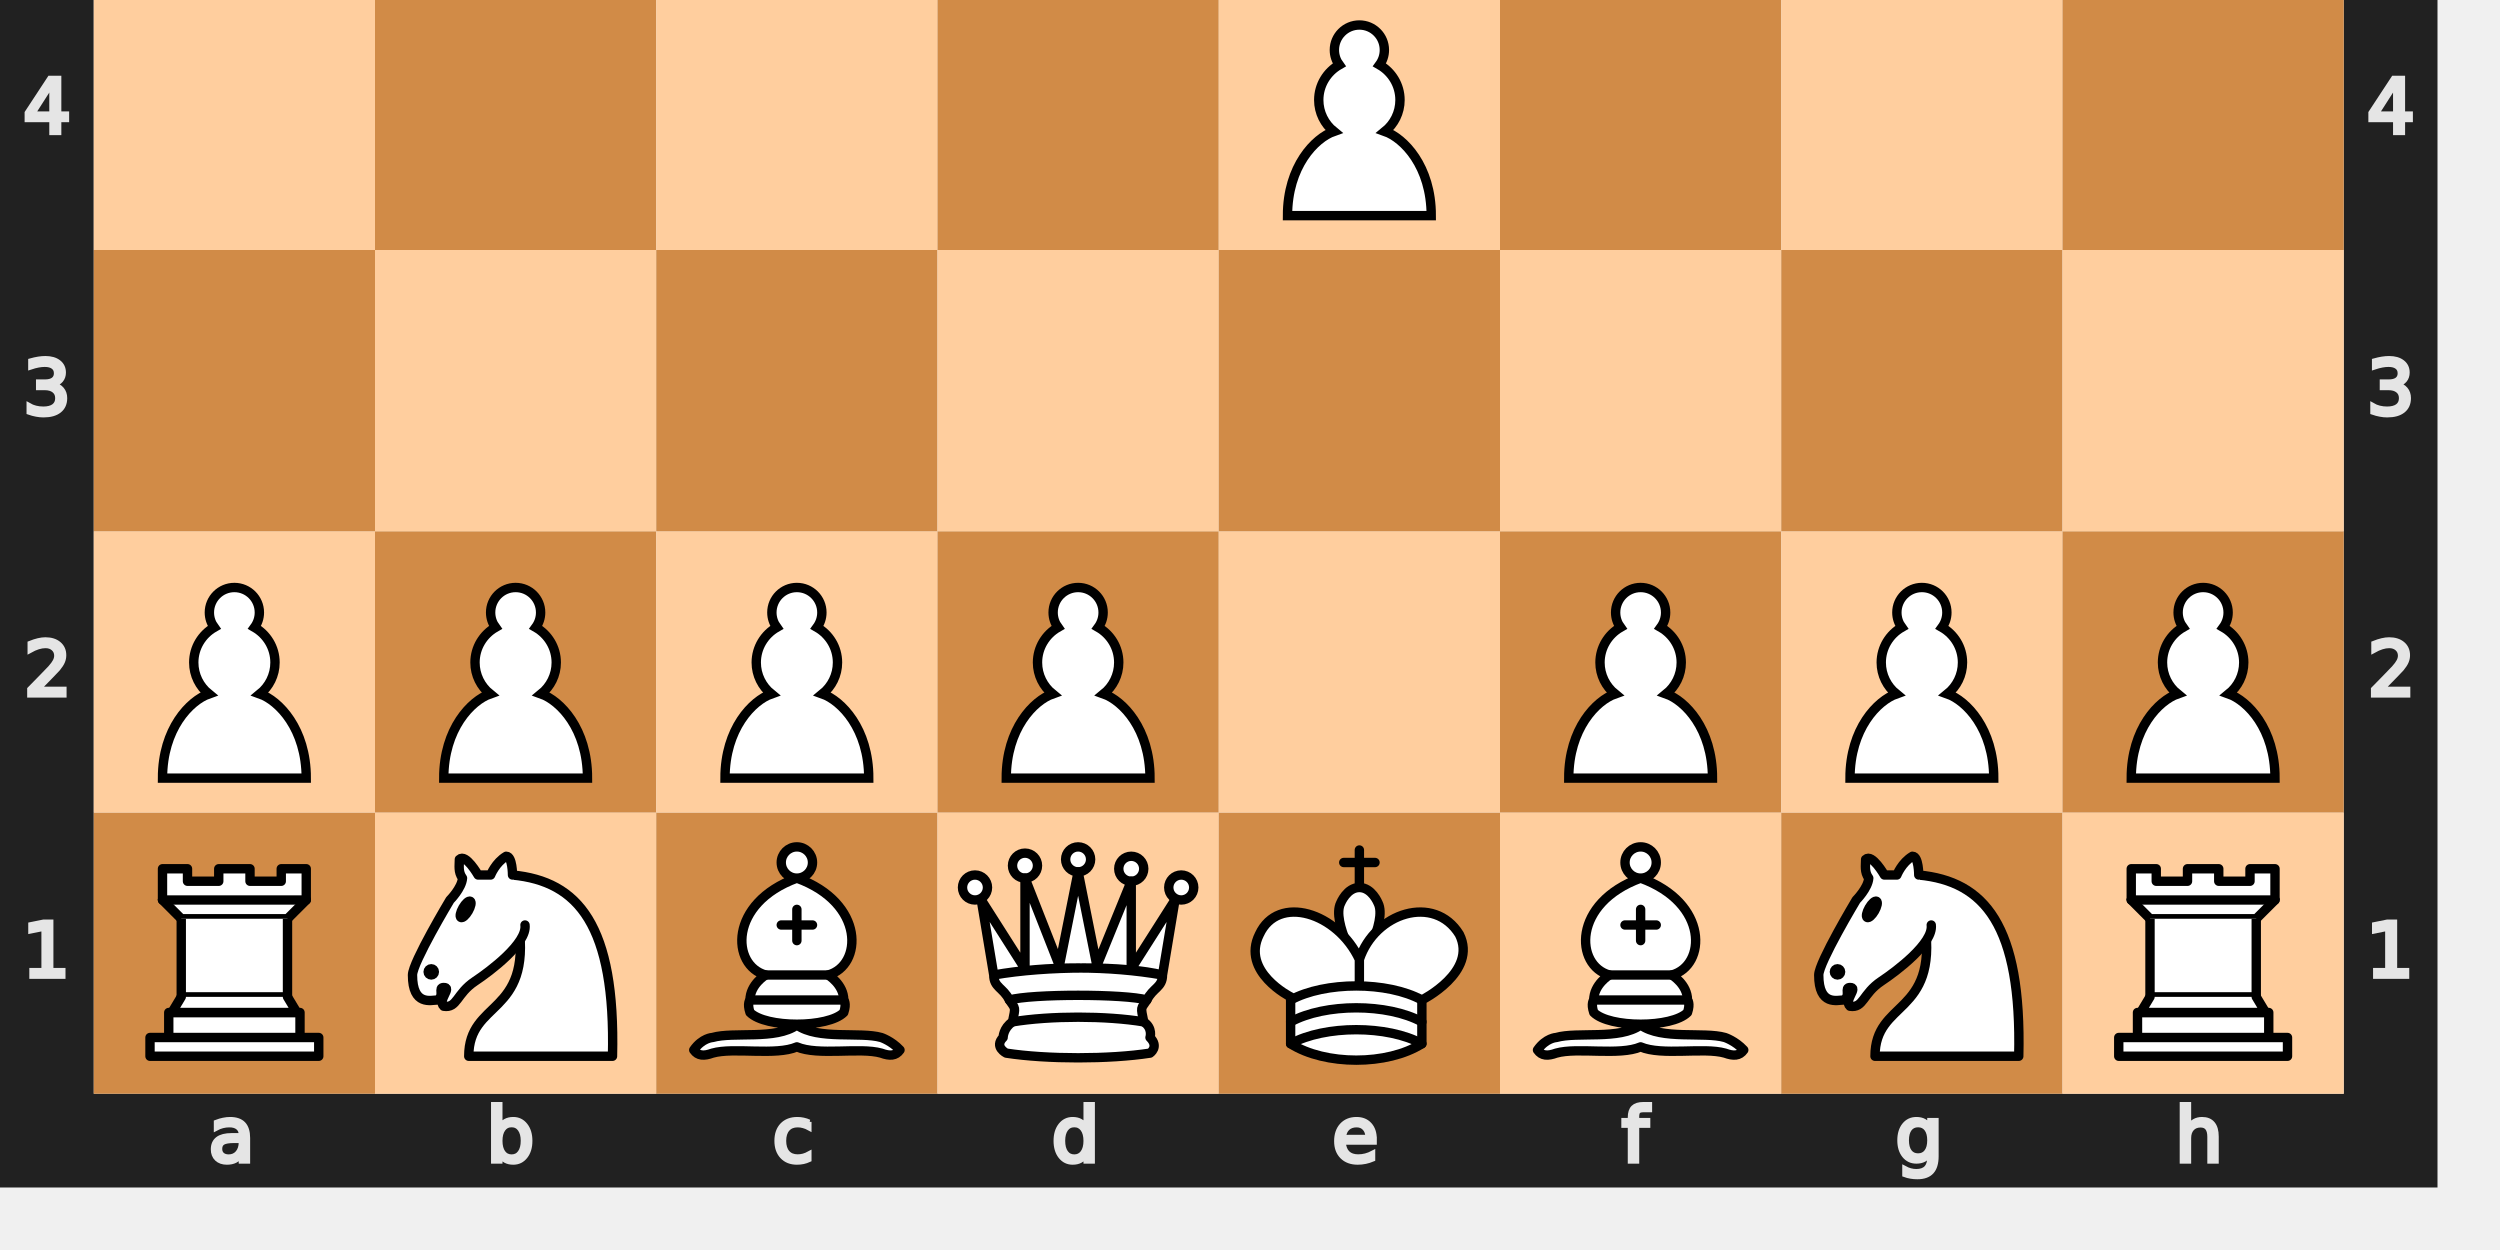
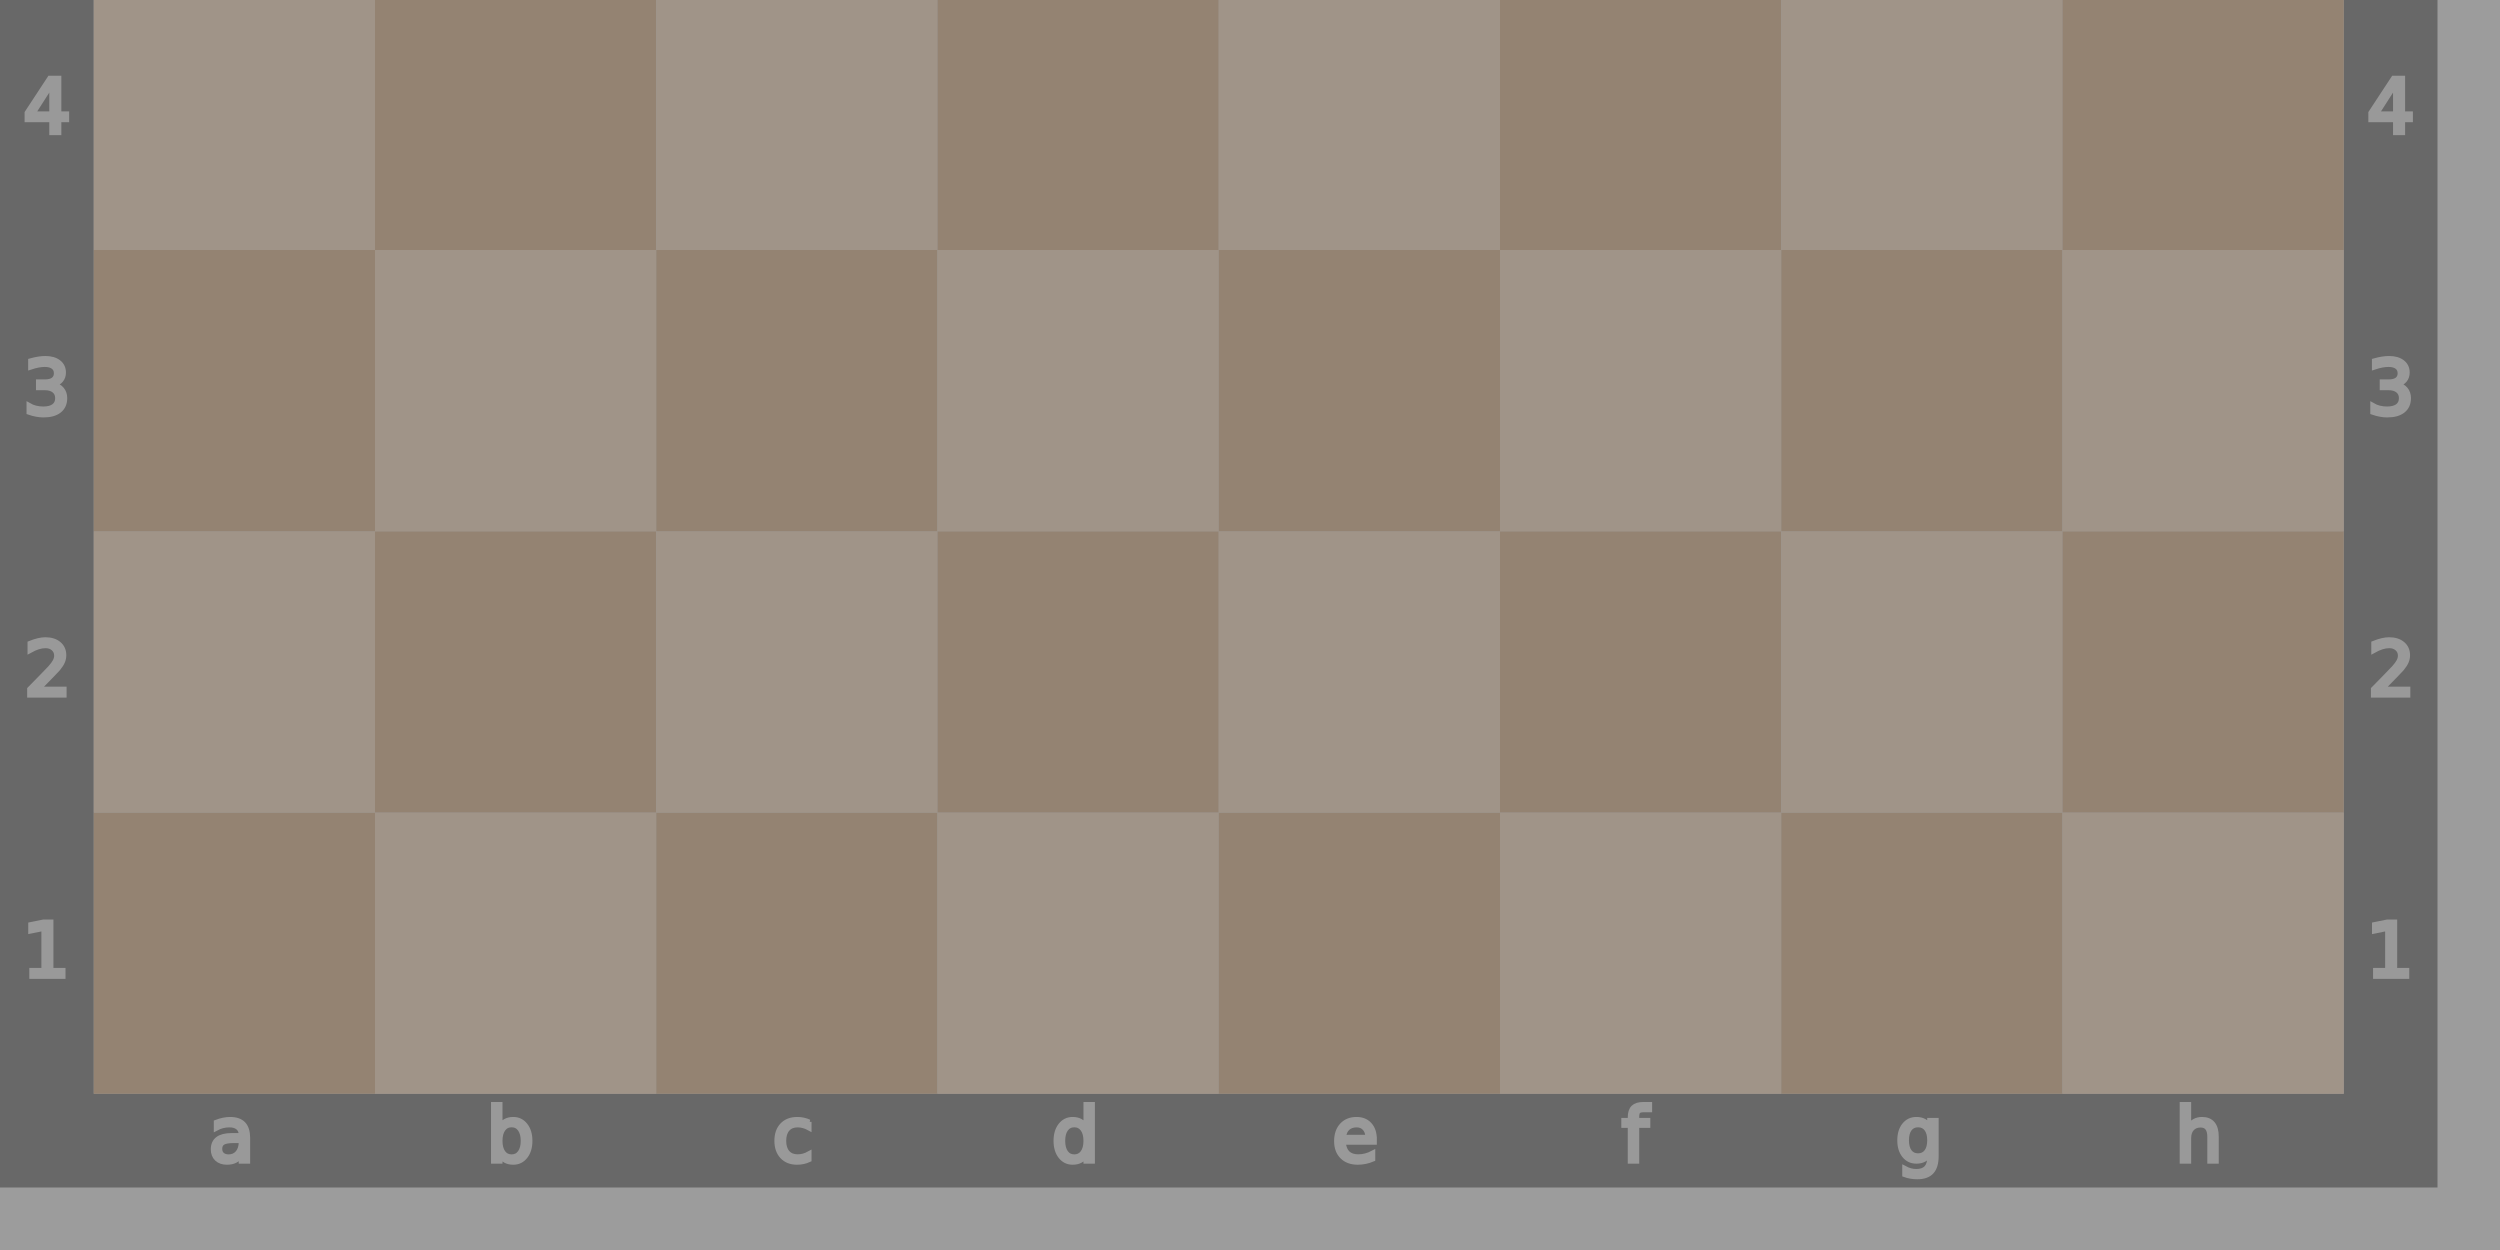
- <svg xmlns="http://www.w3.org/2000/svg" xmlns:xlink="http://www.w3.org/1999/xlink" viewBox="0 200.0 400 200.0" width="400" height="200.0">
-   <defs>
-     <g id="white-pawn" class="white pawn">
-       <path d="M22.5 9c-2.21 0-4 1.79-4 4 0 .89.29 1.71.78 2.38C17.33 16.5 16 18.59 16 21c0 2.03.94 3.84 2.41 5.03-3 1.06-7.41 5.55-7.41 13.47h23c0-7.92-4.41-12.41-7.41-13.47 1.47-1.19 2.41-3 2.41-5.03 0-2.41-1.33-4.5-3.28-5.62.49-.67.78-1.49.78-2.38 0-2.21-1.79-4-4-4z" fill="#fff" stroke="#000" stroke-width="1.5" stroke-linecap="round" />
-     </g>
-     <g id="white-knight" class="white knight" fill="none" fill-rule="evenodd" stroke="#000" stroke-width="1.5" stroke-linecap="round" stroke-linejoin="round">
-       <path d="M 22,10 C 32.5,11 38.5,18 38,39 L 15,39 C 15,30 25,32.5 23,18" style="fill:#ffffff; stroke:#000000;" />
-       <path d="M 24,18 C 24.38,20.91 18.45,25.37 16,27 C 13,29 13.18,31.34 11,31 C 9.958,30.06 12.41,27.96 11,28 C 10,28 11.19,29.23 10,30 C 9,30 5.997,31 6,26 C 6,24 12,14 12,14 C 12,14 13.89,12.1 14,10.5 C 13.27,9.506 13.5,8.5 13.5,7.5 C 14.5,6.5 16.5,10 16.5,10 L 18.5,10 C 18.5,10 19.28,8.008 21,7 C 22,7 22,10 22,10" style="fill:#ffffff; stroke:#000000;" />
-       <path d="M 9.5 25.5 A 0.5 0.5 0 1 1 8.5,25.5 A 0.5 0.5 0 1 1 9.5 25.5 z" style="fill:#000000; stroke:#000000;" />
-       <path d="M 15 15.5 A 0.5 1.5 0 1 1 14,15.5 A 0.5 1.5 0 1 1 15 15.5 z" transform="matrix(0.866,0.5,-0.5,0.866,9.693,-5.173)" style="fill:#000000; stroke:#000000;" />
-     </g>
-     <g id="white-bishop" class="white bishop" fill="none" fill-rule="evenodd" stroke="#000" stroke-width="1.5" stroke-linecap="round" stroke-linejoin="round">
-       <g fill="#fff" stroke-linecap="butt">
-         <path d="M9 36c3.39-.97 10.11.43 13.5-2 3.39 2.43 10.11 1.03 13.5 2 0 0 1.65.54 3 2-.68.97-1.65.99-3 .5-3.39-.97-10.11.46-13.5-1-3.39 1.46-10.11.03-13.5 1-1.354.49-2.323.47-3-.5 1.354-1.94 3-2 3-2zM15 32c2.5 2.5 12.5 2.5 15 0 .5-1.5 0-2 0-2 0-2.5-2.5-4-2.5-4 5.5-1.5 6-11.5-5-15.5-11 4-10.5 14-5 15.5 0 0-2.5 1.5-2.5 4 0 0-.5.5 0 2zM25 8a2.5 2.5 0 1 1-5 0 2.5 2.5 0 1 1 5 0z" />
-       </g>
-       <path d="M17.5 26h10M15 30h15m-7.5-14.5v5M20 18h5" stroke-linejoin="miter" />
-     </g>
-     <g id="white-rook" class="white rook" fill="#fff" fill-rule="evenodd" stroke="#000" stroke-width="1.5" stroke-linecap="round" stroke-linejoin="round">
-       <path d="M9 39h27v-3H9v3zM12 36v-4h21v4H12zM11 14V9h4v2h5V9h5v2h5V9h4v5" stroke-linecap="butt" />
-       <path d="M34 14l-3 3H14l-3-3" />
-       <path d="M31 17v12.5H14V17" stroke-linecap="butt" stroke-linejoin="miter" />
-       <path d="M31 29.5l1.5 2.5h-20l1.5-2.5" />
-       <path d="M11 14h23" fill="none" stroke-linejoin="miter" />
-     </g>
-     <g id="white-queen" class="white queen" fill="#fff" fill-rule="evenodd" stroke="#000" stroke-width="1.5" stroke-linecap="round" stroke-linejoin="round">
-       <path d="M8 12a2 2 0 1 1-4 0 2 2 0 1 1 4 0zM24.5 7.5a2 2 0 1 1-4 0 2 2 0 1 1 4 0zM41 12a2 2 0 1 1-4 0 2 2 0 1 1 4 0zM16 8.5a2 2 0 1 1-4 0 2 2 0 1 1 4 0zM33 9a2 2 0 1 1-4 0 2 2 0 1 1 4 0z" />
-       <path d="M9 26c8.5-1.5 21-1.5 27 0l2-12-7 11V11l-5.5 13.5-3-15-3 15-5.5-14V25L7 14l2 12zM9 26c0 2 1.5 2 2.5 4 1 1.5 1 1 .5 3.5-1.5 1-1.5 2.5-1.5 2.5-1.5 1.5.5 2.5.5 2.5 6.5 1 16.5 1 23 0 0 0 1.5-1 0-2.5 0 0 .5-1.5-1-2.5-.5-2.5-.5-2 .5-3.5 1-2 2.5-2 2.5-4-8.5-1.5-18.5-1.5-27 0z" stroke-linecap="butt" />
-       <path d="M11.5 30c3.5-1 18.5-1 22 0M12 33.5c6-1 15-1 21 0" fill="none" />
-     </g>
-     <g id="white-king" class="white king" fill="none" fill-rule="evenodd" stroke="#000" stroke-width="1.5" stroke-linecap="round" stroke-linejoin="round">
-       <path d="M22.5 11.63V6M20 8h5" stroke-linejoin="miter" />
-       <path d="M22.5 25s4.5-7.5 3-10.5c0 0-1-2.5-3-2.5s-3 2.5-3 2.5c-1.5 3 3 10.5 3 10.5" fill="#fff" stroke-linecap="butt" stroke-linejoin="miter" />
-       <path d="M11.5 37c5.5 3.5 15.5 3.5 21 0v-7s9-4.5 6-10.5c-4-6.5-13.5-3.5-16 4V27v-3.5c-3.5-7.5-13-10.5-16-4-3 6 5 10 5 10V37z" fill="#fff" />
-       <path d="M11.5 30c5.5-3 15.5-3 21 0m-21 3.5c5.5-3 15.5-3 21 0m-21 3.5c5.5-3 15.5-3 21 0" />
-     </g>
-   </defs>
+ <svg xmlns="http://www.w3.org/2000/svg" viewBox="0 200.0 400 200.0" width="400" height="200.0">
+   <defs />
  <rect x="7.5" y="7.5" width="375" height="375" fill="none" stroke="#212121" stroke-width="15" />
  <g transform="translate(20, 1) scale(0.75, 0.75)" fill="#e5e5e5" stroke="#e5e5e5">
    <path d="M23.328 10.016q-1.742 0-2.414.398-.672.398-.672 1.36 0 .765.5 1.218.508.445 1.375.445 1.196 0 1.914-.843.727-.852.727-2.258v-.32zm2.867-.594v4.992h-1.437v-1.328q-.492.797-1.227 1.18-.734.375-1.797.375-1.343 0-2.14-.75-.79-.758-.79-2.024 0-1.476.985-2.226.992-.75 2.953-.75h2.016V8.75q0-.992-.656-1.531-.649-.547-1.829-.547-.75 0-1.46.18-.711.18-1.368.539V6.062q.79-.304 1.532-.453.742-.156 1.445-.156 1.898 0 2.836.984.937.985.937 2.985z" />
  </g>
  <g transform="translate(20, 375) scale(0.75, 0.75)" fill="#e5e5e5" stroke="#e5e5e5">
    <path d="M23.328 10.016q-1.742 0-2.414.398-.672.398-.672 1.36 0 .765.5 1.218.508.445 1.375.445 1.196 0 1.914-.843.727-.852.727-2.258v-.32zm2.867-.594v4.992h-1.437v-1.328q-.492.797-1.227 1.18-.734.375-1.797.375-1.343 0-2.14-.75-.79-.758-.79-2.024 0-1.476.985-2.226.992-.75 2.953-.75h2.016V8.75q0-.992-.656-1.531-.649-.547-1.829-.547-.75 0-1.46.18-.711.18-1.368.539V6.062q.79-.304 1.532-.453.742-.156 1.445-.156 1.898 0 2.836.984.937.985.937 2.985z" />
  </g>
  <g transform="translate(65, 1) scale(0.75, 0.75)" fill="#e5e5e5" stroke="#e5e5e5">
    <path d="M24.922 10.047q0-1.586-.656-2.485-.649-.906-1.79-.906-1.14 0-1.796.906-.649.899-.649 2.485 0 1.586.649 2.492.656.898 1.797.898 1.14 0 1.789-.898.656-.906.656-2.492zm-4.89-3.055q.452-.781 1.14-1.156.695-.383 1.656-.383 1.594 0 2.586 1.266 1 1.265 1 3.328 0 2.062-1 3.328-.992 1.266-2.586 1.266-.96 0-1.656-.375-.688-.383-1.14-1.164v1.312h-1.446V2.258h1.445z" />
  </g>
  <g transform="translate(65, 375) scale(0.75, 0.75)" fill="#e5e5e5" stroke="#e5e5e5">
    <path d="M24.922 10.047q0-1.586-.656-2.485-.649-.906-1.79-.906-1.14 0-1.796.906-.649.899-.649 2.485 0 1.586.649 2.492.656.898 1.797.898 1.14 0 1.789-.898.656-.906.656-2.492zm-4.89-3.055q.452-.781 1.14-1.156.695-.383 1.656-.383 1.594 0 2.586 1.266 1 1.265 1 3.328 0 2.062-1 3.328-.992 1.266-2.586 1.266-.96 0-1.656-.375-.688-.383-1.14-1.164v1.312h-1.446V2.258h1.445z" />
  </g>
  <g transform="translate(110, 1) scale(0.75, 0.75)" fill="#e5e5e5" stroke="#e5e5e5">
    <path d="M25.96 6v1.344q-.608-.336-1.226-.5-.609-.172-1.234-.172-1.398 0-2.172.89-.773.883-.773 2.485 0 1.601.773 2.492.774.883 2.172.883.625 0 1.234-.164.618-.172 1.227-.508v1.328q-.602.281-1.25.422-.64.14-1.367.14-1.977 0-3.14-1.242-1.165-1.242-1.165-3.351 0-2.14 1.172-3.367 1.18-1.227 3.227-1.227.664 0 1.296.14.633.134 1.227.407z" />
  </g>
  <g transform="translate(110, 375) scale(0.75, 0.75)" fill="#e5e5e5" stroke="#e5e5e5">
    <path d="M25.96 6v1.344q-.608-.336-1.226-.5-.609-.172-1.234-.172-1.398 0-2.172.89-.773.883-.773 2.485 0 1.601.773 2.492.774.883 2.172.883.625 0 1.234-.164.618-.172 1.227-.508v1.328q-.602.281-1.25.422-.64.14-1.367.14-1.977 0-3.14-1.242-1.165-1.242-1.165-3.351 0-2.14 1.172-3.367 1.18-1.227 3.227-1.227.664 0 1.296.14.633.134 1.227.407z" />
  </g>
  <g transform="translate(155, 1) scale(0.75, 0.75)" fill="#e5e5e5" stroke="#e5e5e5">
    <path d="M24.973 6.992V2.258h1.437v12.156h-1.437v-1.312q-.453.78-1.149 1.164-.687.375-1.656.375-1.586 0-2.586-1.266-.992-1.266-.992-3.328 0-2.063.992-3.328 1-1.266 2.586-1.266.969 0 1.656.383.696.375 1.149 1.156zm-4.899 3.055q0 1.586.649 2.492.656.898 1.797.898 1.14 0 1.796-.898.657-.906.657-2.492 0-1.586-.657-2.485-.656-.906-1.796-.906-1.141 0-1.797.906-.649.899-.649 2.485z" />
  </g>
  <g transform="translate(155, 375) scale(0.75, 0.75)" fill="#e5e5e5" stroke="#e5e5e5">
    <path d="M24.973 6.992V2.258h1.437v12.156h-1.437v-1.312q-.453.78-1.149 1.164-.687.375-1.656.375-1.586 0-2.586-1.266-.992-1.266-.992-3.328 0-2.063.992-3.328 1-1.266 2.586-1.266.969 0 1.656.383.696.375 1.149 1.156zm-4.899 3.055q0 1.586.649 2.492.656.898 1.797.898 1.14 0 1.796-.898.657-.906.657-2.492 0-1.586-.657-2.485-.656-.906-1.796-.906-1.141 0-1.797.906-.649.899-.649 2.485z" />
  </g>
  <g transform="translate(200, 1) scale(0.75, 0.75)" fill="#e5e5e5" stroke="#e5e5e5">
    <path d="M26.555 9.68v.703h-6.61q.094 1.484.89 2.265.806.774 2.235.774.828 0 1.602-.203.781-.203 1.547-.61v1.36q-.774.328-1.586.5-.813.172-1.649.172-2.093 0-3.32-1.22-1.219-1.218-1.219-3.296 0-2.148 1.157-3.406 1.164-1.266 3.132-1.266 1.766 0 2.79 1.14 1.03 1.134 1.03 3.087zm-1.438-.422q-.015-1.18-.664-1.883-.64-.703-1.703-.703-1.203 0-1.93.68-.718.68-.828 1.914z" />
  </g>
  <g transform="translate(200, 375) scale(0.75, 0.75)" fill="#e5e5e5" stroke="#e5e5e5">
    <path d="M26.555 9.68v.703h-6.61q.094 1.484.89 2.265.806.774 2.235.774.828 0 1.602-.203.781-.203 1.547-.61v1.36q-.774.328-1.586.5-.813.172-1.649.172-2.093 0-3.32-1.22-1.219-1.218-1.219-3.296 0-2.148 1.157-3.406 1.164-1.266 3.132-1.266 1.766 0 2.79 1.14 1.03 1.134 1.03 3.087zm-1.438-.422q-.015-1.18-.664-1.883-.64-.703-1.703-.703-1.203 0-1.93.68-.718.68-.828 1.914z" />
  </g>
  <g transform="translate(245, 1) scale(0.75, 0.75)" fill="#e5e5e5" stroke="#e5e5e5">
    <path d="M25.285 2.258v1.195H23.91q-.773 0-1.078.313-.297.312-.297 1.125v.773h2.367v1.117h-2.367v7.633H21.09V6.781h-1.375V5.664h1.375v-.61q0-1.46.68-2.124.68-.672 2.156-.672z" />
  </g>
  <g transform="translate(245, 375) scale(0.75, 0.75)" fill="#e5e5e5" stroke="#e5e5e5">
    <path d="M25.285 2.258v1.195H23.91q-.773 0-1.078.313-.297.312-.297 1.125v.773h2.367v1.117h-2.367v7.633H21.09V6.781h-1.375V5.664h1.375v-.61q0-1.46.68-2.124.68-.672 2.156-.672z" />
  </g>
  <g transform="translate(290, 1) scale(0.75, 0.75)" fill="#e5e5e5" stroke="#e5e5e5">
    <path d="M24.973 9.937q0-1.562-.649-2.421-.64-.86-1.804-.86-1.157 0-1.805.86-.64.859-.64 2.421 0 1.555.64 2.415.648.859 1.805.859 1.164 0 1.804-.86.649-.859.649-2.414zm1.437 3.391q0 2.234-.992 3.32-.992 1.094-3.04 1.094-.757 0-1.429-.117-.672-.11-1.304-.344v-1.398q.632.344 1.25.508.617.164 1.257.164 1.414 0 2.118-.743.703-.734.703-2.226v-.711q-.446.773-1.141 1.156-.695.383-1.664.383-1.61 0-2.594-1.227-.984-1.226-.984-3.25 0-2.03.984-3.257.985-1.227 2.594-1.227.969 0 1.664.383t1.14 1.156V5.664h1.438z" />
  </g>
  <g transform="translate(290, 375) scale(0.75, 0.75)" fill="#e5e5e5" stroke="#e5e5e5">
    <path d="M24.973 9.937q0-1.562-.649-2.421-.64-.86-1.804-.86-1.157 0-1.805.86-.64.859-.64 2.421 0 1.555.64 2.415.648.859 1.805.859 1.164 0 1.804-.86.649-.859.649-2.414zm1.437 3.391q0 2.234-.992 3.32-.992 1.094-3.04 1.094-.757 0-1.429-.117-.672-.11-1.304-.344v-1.398q.632.344 1.25.508.617.164 1.257.164 1.414 0 2.118-.743.703-.734.703-2.226v-.711q-.446.773-1.141 1.156-.695.383-1.664.383-1.61 0-2.594-1.227-.984-1.226-.984-3.25 0-2.03.984-3.257.985-1.227 2.594-1.227.969 0 1.664.383t1.14 1.156V5.664h1.438z" />
  </g>
  <g transform="translate(335, 1) scale(0.75, 0.75)" fill="#e5e5e5" stroke="#e5e5e5">
    <path d="M26.164 9.133v5.281h-1.437V9.18q0-1.243-.485-1.86-.484-.617-1.453-.617-1.164 0-1.836.742-.672.742-.672 2.024v4.945h-1.445V2.258h1.445v4.765q.516-.789 1.211-1.18.703-.39 1.617-.39 1.508 0 2.282.938.773.93.773 2.742z" />
  </g>
  <g transform="translate(335, 375) scale(0.75, 0.75)" fill="#e5e5e5" stroke="#e5e5e5">
    <path d="M26.164 9.133v5.281h-1.437V9.18q0-1.243-.485-1.86-.484-.617-1.453-.617-1.164 0-1.836.742-.672.742-.672 2.024v4.945h-1.445V2.258h1.445v4.765q.516-.789 1.211-1.18.703-.39 1.617-.39 1.508 0 2.282.938.773.93.773 2.742z" />
  </g>
  <g transform="translate(0, 335) scale(0.75, 0.75)" fill="#e5e5e5" stroke="#e5e5e5">
    <path d="M6.754 26.996h2.578v-8.898l-2.805.562v-1.437l2.79-.563h1.578v10.336h2.578v1.328h-6.72z" />
  </g>
  <g transform="translate(375, 335) scale(0.75, 0.75)" fill="#e5e5e5" stroke="#e5e5e5">
    <path d="M6.754 26.996h2.578v-8.898l-2.805.562v-1.437l2.79-.563h1.578v10.336h2.578v1.328h-6.72z" />
  </g>
  <g transform="translate(0, 290) scale(0.75, 0.75)" fill="#e5e5e5" stroke="#e5e5e5">
    <path d="M8.195 26.996h5.508v1.328H6.297v-1.328q.898-.93 2.445-2.492 1.555-1.57 1.953-2.024.758-.851 1.055-1.437.305-.594.305-1.164 0-.93-.657-1.516-.648-.586-1.695-.586-.742 0-1.57.258-.82.258-1.758.781v-1.593q.953-.383 1.781-.578.828-.196 1.516-.196 1.812 0 2.89.906 1.079.907 1.079 2.422 0 .72-.274 1.368-.265.64-.976 1.515-.196.227-1.243 1.313-1.046 1.078-2.953 3.023z" />
  </g>
  <g transform="translate(375, 290) scale(0.75, 0.75)" fill="#e5e5e5" stroke="#e5e5e5">
    <path d="M8.195 26.996h5.508v1.328H6.297v-1.328q.898-.93 2.445-2.492 1.555-1.57 1.953-2.024.758-.851 1.055-1.437.305-.594.305-1.164 0-.93-.657-1.516-.648-.586-1.695-.586-.742 0-1.57.258-.82.258-1.758.781v-1.593q.953-.383 1.781-.578.828-.196 1.516-.196 1.812 0 2.89.906 1.079.907 1.079 2.422 0 .72-.274 1.368-.265.64-.976 1.515-.196.227-1.243 1.313-1.046 1.078-2.953 3.023z" />
  </g>
  <g transform="translate(0, 245) scale(0.75, 0.75)" fill="#e5e5e5" stroke="#e5e5e5">
    <path d="M11.434 22.035q1.132.242 1.765 1.008.64.766.64 1.89 0 1.727-1.187 2.672-1.187.946-3.375.946-.734 0-1.515-.149-.774-.14-1.602-.43V26.45q.656.383 1.438.578.78.196 1.632.196 1.485 0 2.258-.586.782-.586.782-1.703 0-1.032-.727-1.61-.719-.586-2.008-.586h-1.36v-1.297h1.423q1.164 0 1.78-.46.618-.47.618-1.344 0-.899-.64-1.375-.633-.485-1.82-.485-.65 0-1.391.141-.743.14-1.633.437V16.95q.898-.25 1.68-.375.788-.125 1.484-.125 1.797 0 2.844.82 1.046.813 1.046 2.204 0 .968-.554 1.64-.555.664-1.578.922z" />
  </g>
  <g transform="translate(375, 245) scale(0.75, 0.75)" fill="#e5e5e5" stroke="#e5e5e5">
    <path d="M11.434 22.035q1.132.242 1.765 1.008.64.766.64 1.89 0 1.727-1.187 2.672-1.187.946-3.375.946-.734 0-1.515-.149-.774-.14-1.602-.43V26.45q.656.383 1.438.578.78.196 1.632.196 1.485 0 2.258-.586.782-.586.782-1.703 0-1.032-.727-1.61-.719-.586-2.008-.586h-1.36v-1.297h1.423q1.164 0 1.78-.46.618-.47.618-1.344 0-.899-.64-1.375-.633-.485-1.82-.485-.65 0-1.391.141-.743.14-1.633.437V16.95q.898-.25 1.68-.375.788-.125 1.484-.125 1.797 0 2.844.82 1.046.813 1.046 2.204 0 .968-.554 1.64-.555.664-1.578.922z" />
  </g>
  <g transform="translate(0, 200) scale(0.75, 0.75)" fill="#e5e5e5" stroke="#e5e5e5">
    <path d="M11.016 18.035L7.03 24.262h3.985zm-.414-1.375h1.984v7.602h1.664v1.312h-1.664v2.75h-1.57v-2.75H5.75v-1.523z" />
  </g>
  <g transform="translate(375, 200) scale(0.75, 0.75)" fill="#e5e5e5" stroke="#e5e5e5">
    <path d="M11.016 18.035L7.03 24.262h3.985zm-.414-1.375h1.984v7.602h1.664v1.312h-1.664v2.75h-1.57v-2.75H5.75v-1.523z" />
  </g>
  <g transform="translate(0, 155) scale(0.75, 0.75)" fill="#e5e5e5" stroke="#e5e5e5">
    <path d="M6.719 16.66h6.195v1.328h-4.75v2.86q.344-.118.688-.172.343-.063.687-.063 1.953 0 3.094 1.07 1.14 1.07 1.14 2.899 0 1.883-1.171 2.93-1.172 1.039-3.305 1.039-.735 0-1.5-.125-.758-.125-1.57-.375v-1.586q.703.383 1.453.57.75.188 1.586.188 1.351 0 2.14-.711.79-.711.79-1.93 0-1.219-.79-1.93-.789-.71-2.14-.71-.633 0-1.266.14-.625.14-1.281.438z" />
  </g>
  <g transform="translate(375, 155) scale(0.75, 0.75)" fill="#e5e5e5" stroke="#e5e5e5">
    <path d="M6.719 16.66h6.195v1.328h-4.75v2.86q.344-.118.688-.172.343-.063.687-.063 1.953 0 3.094 1.07 1.14 1.07 1.14 2.899 0 1.883-1.171 2.93-1.172 1.039-3.305 1.039-.735 0-1.5-.125-.758-.125-1.57-.375v-1.586q.703.383 1.453.57.75.188 1.586.188 1.351 0 2.14-.711.79-.711.79-1.93 0-1.219-.79-1.93-.789-.71-2.14-.71-.633 0-1.266.14-.625.14-1.281.438z" />
  </g>
  <g transform="translate(0, 110) scale(0.75, 0.75)" fill="#e5e5e5" stroke="#e5e5e5">
    <path d="M10.137 21.863q-1.063 0-1.688.727-.617.726-.617 1.992 0 1.258.617 1.992.625.727 1.688.727 1.062 0 1.68-.727.624-.734.624-1.992 0-1.266-.625-1.992-.617-.727-1.68-.727zm3.133-4.945v1.437q-.594-.28-1.204-.43-.601-.148-1.195-.148-1.562 0-2.39 1.055-.82 1.055-.938 3.188.46-.68 1.156-1.04.696-.367 1.531-.367 1.758 0 2.774 1.07 1.023 1.063 1.023 2.899 0 1.797-1.062 2.883-1.063 1.086-2.828 1.086-2.024 0-3.094-1.547-1.07-1.555-1.07-4.5 0-2.766 1.312-4.406 1.313-1.649 3.524-1.649.593 0 1.195.117.61.118 1.266.352z" />
  </g>
  <g transform="translate(375, 110) scale(0.75, 0.75)" fill="#e5e5e5" stroke="#e5e5e5">
    <path d="M10.137 21.863q-1.063 0-1.688.727-.617.726-.617 1.992 0 1.258.617 1.992.625.727 1.688.727 1.062 0 1.68-.727.624-.734.624-1.992 0-1.266-.625-1.992-.617-.727-1.68-.727zm3.133-4.945v1.437q-.594-.28-1.204-.43-.601-.148-1.195-.148-1.562 0-2.39 1.055-.82 1.055-.938 3.188.46-.68 1.156-1.04.696-.367 1.531-.367 1.758 0 2.774 1.07 1.023 1.063 1.023 2.899 0 1.797-1.062 2.883-1.063 1.086-2.828 1.086-2.024 0-3.094-1.547-1.07-1.555-1.07-4.5 0-2.766 1.312-4.406 1.313-1.649 3.524-1.649.593 0 1.195.117.61.118 1.266.352z" />
  </g>
  <g transform="translate(0, 65) scale(0.75, 0.75)" fill="#e5e5e5" stroke="#e5e5e5">
    <path d="M6.25 16.66h7.5v.672L9.516 28.324H7.867l3.985-10.336H6.25z" />
  </g>
  <g transform="translate(375, 65) scale(0.75, 0.75)" fill="#e5e5e5" stroke="#e5e5e5">
    <path d="M6.25 16.66h7.5v.672L9.516 28.324H7.867l3.985-10.336H6.25z" />
  </g>
  <g transform="translate(0, 20) scale(0.75, 0.75)" fill="#e5e5e5" stroke="#e5e5e5">
    <path d="M10 22.785q-1.125 0-1.773.602-.641.601-.641 1.656t.64 1.656q.649.602 1.774.602t1.773-.602q.649-.61.649-1.656 0-1.055-.649-1.656-.64-.602-1.773-.602zm-1.578-.672q-1.016-.25-1.586-.945-.563-.695-.563-1.695 0-1.399.993-2.211 1-.813 2.734-.813 1.742 0 2.734.813.993.812.993 2.21 0 1-.57 1.696-.563.695-1.571.945 1.14.266 1.773 1.04.641.773.641 1.89 0 1.695-1.04 2.602-1.03.906-2.96.906t-2.969-.906Q6 26.738 6 25.043q0-1.117.64-1.89.641-.774 1.782-1.04zm-.578-2.492q0 .906.562 1.414.57.508 1.594.508 1.016 0 1.586-.508.578-.508.578-1.414 0-.906-.578-1.414-.57-.508-1.586-.508-1.023 0-1.594.508-.562.508-.562 1.414z" />
  </g>
  <g transform="translate(375, 20) scale(0.75, 0.75)" fill="#e5e5e5" stroke="#e5e5e5">
    <path d="M10 22.785q-1.125 0-1.773.602-.641.601-.641 1.656t.64 1.656q.649.602 1.774.602t1.773-.602q.649-.61.649-1.656 0-1.055-.649-1.656-.64-.602-1.773-.602zm-1.578-.672q-1.016-.25-1.586-.945-.563-.695-.563-1.695 0-1.399.993-2.211 1-.813 2.734-.813 1.742 0 2.734.813.993.812.993 2.21 0 1-.57 1.696-.563.695-1.571.945 1.14.266 1.773 1.04.641.773.641 1.89 0 1.695-1.04 2.602-1.03.906-2.96.906t-2.969-.906Q6 26.738 6 25.043q0-1.117.64-1.89.641-.774 1.782-1.04zm-.578-2.492q0 .906.562 1.414.57.508 1.594.508 1.016 0 1.586-.508.578-.508.578-1.414 0-.906-.578-1.414-.57-.508-1.586-.508-1.023 0-1.594.508-.562.508-.562 1.414z" />
  </g>
  <rect x="15" y="330" width="45" height="45" class="square dark a1" stroke="none" fill="#d18b47" />
  <rect x="60" y="330" width="45" height="45" class="square light b1" stroke="none" fill="#ffce9e" />
  <rect x="105" y="330" width="45" height="45" class="square dark c1" stroke="none" fill="#d18b47" />
  <rect x="150" y="330" width="45" height="45" class="square light d1" stroke="none" fill="#ffce9e" />
  <rect x="195" y="330" width="45" height="45" class="square dark e1" stroke="none" fill="#d18b47" />
  <rect x="240" y="330" width="45" height="45" class="square light f1" stroke="none" fill="#ffce9e" />
  <rect x="285" y="330" width="45" height="45" class="square dark g1" stroke="none" fill="#d18b47" />
  <rect x="330" y="330" width="45" height="45" class="square light h1" stroke="none" fill="#ffce9e" />
  <rect x="15" y="285" width="45" height="45" class="square light a2" stroke="none" fill="#ffce9e" />
  <rect x="60" y="285" width="45" height="45" class="square dark b2" stroke="none" fill="#d18b47" />
  <rect x="105" y="285" width="45" height="45" class="square light c2" stroke="none" fill="#ffce9e" />
  <rect x="150" y="285" width="45" height="45" class="square dark d2" stroke="none" fill="#d18b47" />
  <rect x="195" y="285" width="45" height="45" class="square light e2" stroke="none" fill="#ffce9e" />
  <rect x="240" y="285" width="45" height="45" class="square dark f2" stroke="none" fill="#d18b47" />
  <rect x="285" y="285" width="45" height="45" class="square light g2" stroke="none" fill="#ffce9e" />
  <rect x="330" y="285" width="45" height="45" class="square dark h2" stroke="none" fill="#d18b47" />
  <rect x="15" y="240" width="45" height="45" class="square dark a3" stroke="none" fill="#d18b47" />
  <rect x="60" y="240" width="45" height="45" class="square light b3" stroke="none" fill="#ffce9e" />
  <rect x="105" y="240" width="45" height="45" class="square dark c3" stroke="none" fill="#d18b47" />
  <rect x="150" y="240" width="45" height="45" class="square light d3" stroke="none" fill="#ffce9e" />
  <rect x="195" y="240" width="45" height="45" class="square dark e3" stroke="none" fill="#d18b47" />
  <rect x="240" y="240" width="45" height="45" class="square light f3" stroke="none" fill="#ffce9e" />
  <rect x="285" y="240" width="45" height="45" class="square dark g3" stroke="none" fill="#d18b47" />
  <rect x="330" y="240" width="45" height="45" class="square light h3" stroke="none" fill="#ffce9e" />
  <rect x="15" y="195" width="45" height="45" class="square light a4" stroke="none" fill="#ffce9e" />
  <rect x="60" y="195" width="45" height="45" class="square dark b4" stroke="none" fill="#d18b47" />
  <rect x="105" y="195" width="45" height="45" class="square light c4" stroke="none" fill="#ffce9e" />
  <rect x="150" y="195" width="45" height="45" class="square dark d4" stroke="none" fill="#d18b47" />
  <rect x="195" y="195" width="45" height="45" class="square light e4" stroke="none" fill="#ffce9e" />
  <rect x="240" y="195" width="45" height="45" class="square dark f4" stroke="none" fill="#d18b47" />
  <rect x="285" y="195" width="45" height="45" class="square light g4" stroke="none" fill="#ffce9e" />
  <rect x="330" y="195" width="45" height="45" class="square dark h4" stroke="none" fill="#d18b47" />
  <rect x="15" y="150" width="45" height="45" class="square dark a5" stroke="none" fill="#d18b47" />
  <rect x="60" y="150" width="45" height="45" class="square light b5" stroke="none" fill="#ffce9e" />
  <rect x="105" y="150" width="45" height="45" class="square dark c5" stroke="none" fill="#d18b47" />
  <rect x="150" y="150" width="45" height="45" class="square light d5" stroke="none" fill="#ffce9e" />
  <rect x="195" y="150" width="45" height="45" class="square dark e5" stroke="none" fill="#d18b47" />
  <rect x="240" y="150" width="45" height="45" class="square light f5" stroke="none" fill="#ffce9e" />
  <rect x="285" y="150" width="45" height="45" class="square dark g5" stroke="none" fill="#d18b47" />
  <rect x="330" y="150" width="45" height="45" class="square light h5" stroke="none" fill="#ffce9e" />
  <rect x="15" y="105" width="45" height="45" class="square light a6" stroke="none" fill="#ffce9e" />
  <rect x="60" y="105" width="45" height="45" class="square dark b6" stroke="none" fill="#d18b47" />
  <rect x="105" y="105" width="45" height="45" class="square light c6" stroke="none" fill="#ffce9e" />
  <rect x="150" y="105" width="45" height="45" class="square dark d6" stroke="none" fill="#d18b47" />
  <rect x="195" y="105" width="45" height="45" class="square light e6" stroke="none" fill="#ffce9e" />
  <rect x="240" y="105" width="45" height="45" class="square dark f6" stroke="none" fill="#d18b47" />
  <rect x="285" y="105" width="45" height="45" class="square light g6" stroke="none" fill="#ffce9e" />
  <rect x="330" y="105" width="45" height="45" class="square dark h6" stroke="none" fill="#d18b47" />
  <rect x="15" y="60" width="45" height="45" class="square dark a7" stroke="none" fill="#d18b47" />
  <rect x="60" y="60" width="45" height="45" class="square light b7" stroke="none" fill="#ffce9e" />
  <rect x="105" y="60" width="45" height="45" class="square dark c7" stroke="none" fill="#d18b47" />
  <rect x="150" y="60" width="45" height="45" class="square light d7" stroke="none" fill="#ffce9e" />
  <rect x="195" y="60" width="45" height="45" class="square dark e7" stroke="none" fill="#d18b47" />
  <rect x="240" y="60" width="45" height="45" class="square light f7" stroke="none" fill="#ffce9e" />
  <rect x="285" y="60" width="45" height="45" class="square dark g7" stroke="none" fill="#d18b47" />
  <rect x="330" y="60" width="45" height="45" class="square light h7" stroke="none" fill="#ffce9e" />
  <rect x="15" y="15" width="45" height="45" class="square light a8" stroke="none" fill="#ffce9e" />
  <rect x="60" y="15" width="45" height="45" class="square dark b8" stroke="none" fill="#d18b47" />
  <rect x="105" y="15" width="45" height="45" class="square light c8" stroke="none" fill="#ffce9e" />
  <rect x="150" y="15" width="45" height="45" class="square dark d8" stroke="none" fill="#d18b47" />
  <rect x="195" y="15" width="45" height="45" class="square light e8" stroke="none" fill="#ffce9e" />
  <rect x="240" y="15" width="45" height="45" class="square dark f8" stroke="none" fill="#d18b47" />
  <rect x="285" y="15" width="45" height="45" class="square light g8" stroke="none" fill="#ffce9e" />
  <rect x="330" y="15" width="45" height="45" class="square dark h8" stroke="none" fill="#d18b47" />
-   <use href="#white-rook" xlink:href="#white-rook" transform="translate(15, 330)" />
-   <use href="#white-knight" xlink:href="#white-knight" transform="translate(60, 330)" />
-   <use href="#white-bishop" xlink:href="#white-bishop" transform="translate(105, 330)" />
-   <use href="#white-queen" xlink:href="#white-queen" transform="translate(150, 330)" />
-   <use href="#white-king" xlink:href="#white-king" transform="translate(195, 330)" />
-   <use href="#white-bishop" xlink:href="#white-bishop" transform="translate(240, 330)" />
-   <use href="#white-knight" xlink:href="#white-knight" transform="translate(285, 330)" />
-   <use href="#white-rook" xlink:href="#white-rook" transform="translate(330, 330)" />
-   <use href="#white-pawn" xlink:href="#white-pawn" transform="translate(15, 285)" />
-   <use href="#white-pawn" xlink:href="#white-pawn" transform="translate(60, 285)" />
-   <use href="#white-pawn" xlink:href="#white-pawn" transform="translate(105, 285)" />
-   <use href="#white-pawn" xlink:href="#white-pawn" transform="translate(150, 285)" />
-   <use href="#white-pawn" xlink:href="#white-pawn" transform="translate(240, 285)" />
-   <use href="#white-pawn" xlink:href="#white-pawn" transform="translate(285, 285)" />
-   <use href="#white-pawn" xlink:href="#white-pawn" transform="translate(330, 285)" />
-   <use href="#white-pawn" xlink:href="#white-pawn" transform="translate(195, 195)" />
+   <rect x="0" y="200.0" width="400" height="200.0" fill="#808080" opacity="0.75" />
</svg>
